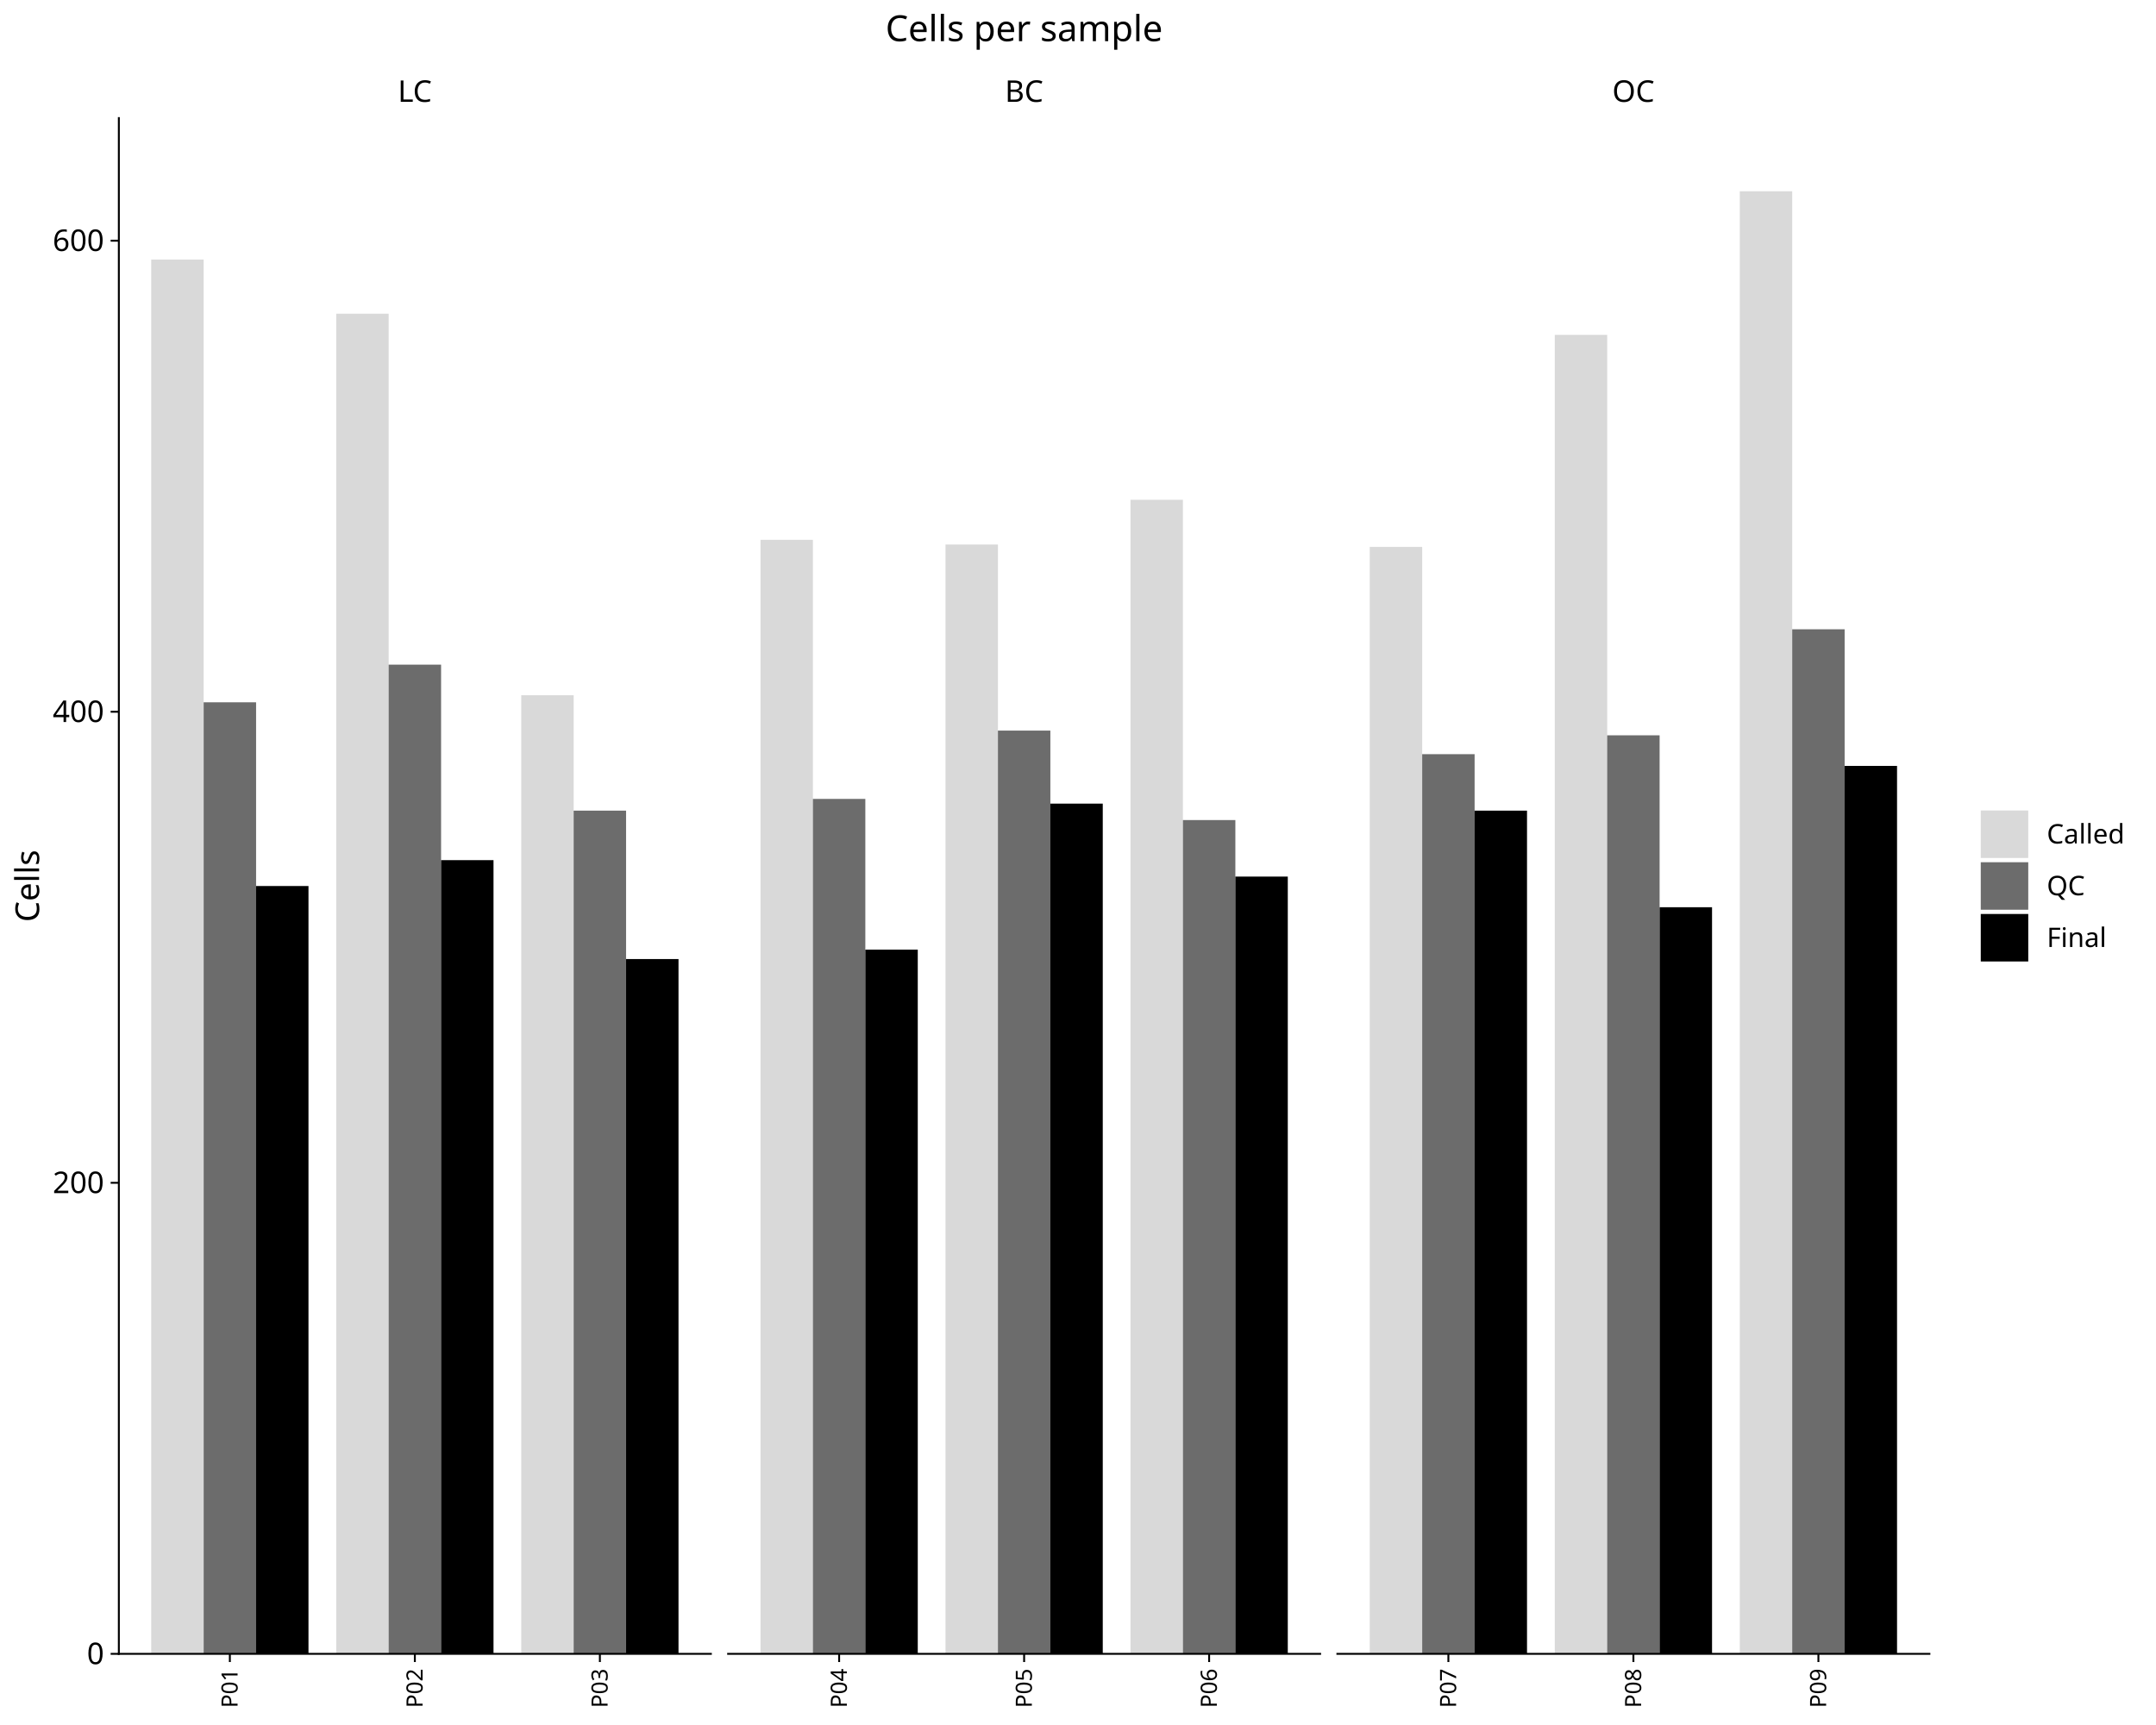
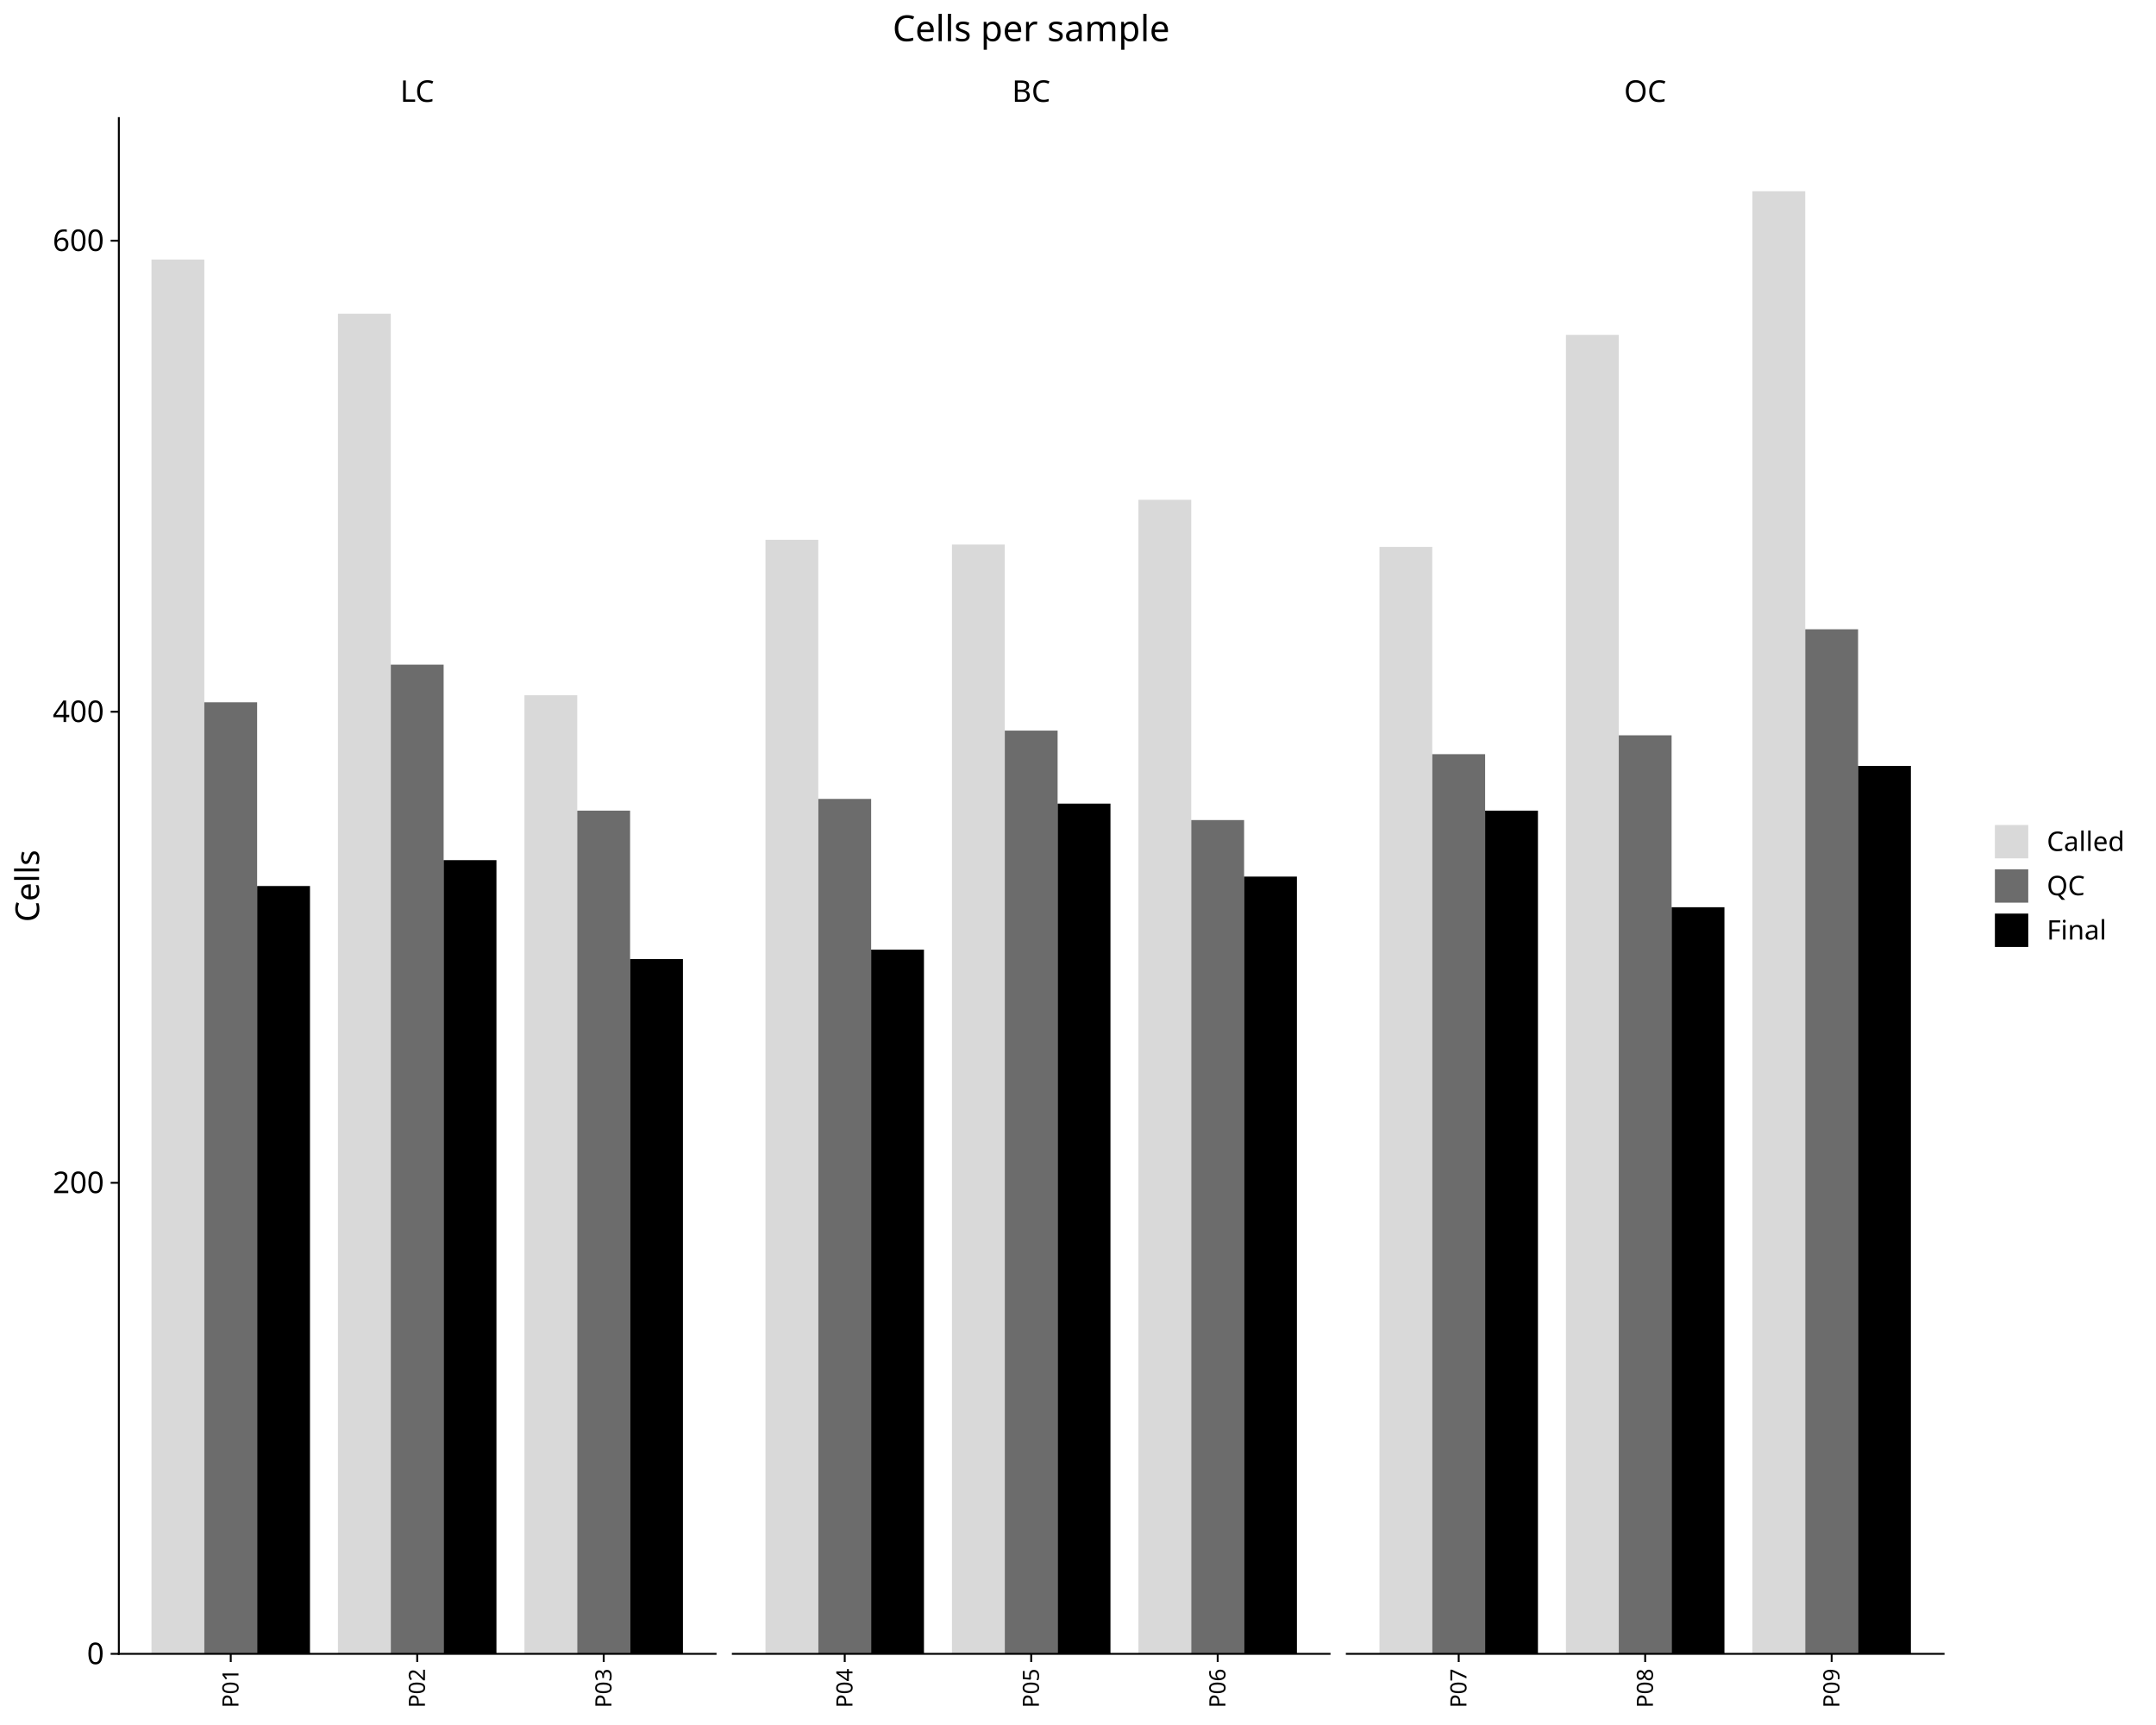
<svg xmlns="http://www.w3.org/2000/svg" class="svglite" data-engine-version="2.0" width="720.00pt" height="576.00pt" viewBox="0 0 720.00 576.00">
  <defs>
    <style type="text/css">
    .svglite line, .svglite polyline, .svglite polygon, .svglite path, .svglite rect, .svglite circle {
      fill: none;
      stroke: #000000;
      stroke-linecap: round;
      stroke-linejoin: round;
      stroke-miterlimit: 10.00;
    }
  </style>
  </defs>
  <rect width="100%" height="100%" style="stroke: none; fill: #FFFFFF;" />
  <defs>
    <clipPath id="cpMC4wMHw3MjAuMDB8MC4wMHw1NzYuMDA=">
      <rect x="0.00" y="0.00" width="720.00" height="576.00" />
    </clipPath>
  </defs>
  <g clip-path="url(#cpMC4wMHw3MjAuMDB8MC4wMHw1NzYuMDA=)">
    <rect x="0.00" y="0.00" width="720.00" height="576.00" style="stroke-width: 1.07; stroke: #FFFFFF; fill: #FFFFFF;" />
  </g>
  <defs>
-     <clipPath id="cpMzkuNjl8MjM3LjQwfDM5LjQzfDU1Mi4yNA==">
-       <rect x="39.69" y="39.43" width="197.71" height="512.81" />
+     <clipPath id="cpMzkuNjl8MjM4Ljk3fDM5LjQzfDU1Mi4yNA==">
+       <rect x="39.69" y="39.43" width="199.28" height="512.81" />
    </clipPath>
  </defs>
-   <g clip-path="url(#cpMzkuNjl8MjM3LjQwfDM5LjQzfDU1Mi4yNA==)">
-     <rect x="39.69" y="39.43" width="197.71" height="512.81" style="stroke-width: 1.07; stroke: none; fill: #FFFFFF;" />
-     <rect x="50.50" y="86.66" width="17.51" height="465.58" style="stroke-width: 1.07; stroke: none; stroke-linecap: butt; stroke-linejoin: miter; fill: #D9D9D9;" />
-     <rect x="112.29" y="104.75" width="17.51" height="447.49" style="stroke-width: 1.07; stroke: none; stroke-linecap: butt; stroke-linejoin: miter; fill: #D9D9D9;" />
-     <rect x="174.07" y="232.15" width="17.51" height="320.09" style="stroke-width: 1.07; stroke: none; stroke-linecap: butt; stroke-linejoin: miter; fill: #D9D9D9;" />
-     <rect x="68.01" y="234.51" width="17.51" height="317.73" style="stroke-width: 1.07; stroke: none; stroke-linecap: butt; stroke-linejoin: miter; fill: #6C6C6C;" />
-     <rect x="129.79" y="221.93" width="17.51" height="330.31" style="stroke-width: 1.07; stroke: none; stroke-linecap: butt; stroke-linejoin: miter; fill: #6C6C6C;" />
-     <rect x="191.57" y="270.69" width="17.51" height="281.55" style="stroke-width: 1.07; stroke: none; stroke-linecap: butt; stroke-linejoin: miter; fill: #6C6C6C;" />
-     <rect x="85.51" y="295.86" width="17.51" height="256.38" style="stroke-width: 1.07; stroke: none; stroke-linecap: butt; stroke-linejoin: miter; fill: #000000;" />
-     <rect x="147.30" y="287.21" width="17.51" height="265.04" style="stroke-width: 1.07; stroke: none; stroke-linecap: butt; stroke-linejoin: miter; fill: #000000;" />
-     <rect x="209.08" y="320.24" width="17.51" height="232.00" style="stroke-width: 1.07; stroke: none; stroke-linecap: butt; stroke-linejoin: miter; fill: #000000;" />
+   <g clip-path="url(#cpMzkuNjl8MjM4Ljk3fDM5LjQzfDU1Mi4yNA==)">
+     <rect x="39.69" y="39.43" width="199.28" height="512.81" style="stroke-width: 1.07; stroke: none; fill: #FFFFFF;" />
+     <rect x="50.59" y="86.66" width="17.64" height="465.58" style="stroke-width: 1.07; stroke: none; stroke-linecap: butt; stroke-linejoin: miter; fill: #D9D9D9;" />
+     <rect x="112.86" y="104.75" width="17.64" height="447.49" style="stroke-width: 1.07; stroke: none; stroke-linecap: butt; stroke-linejoin: miter; fill: #D9D9D9;" />
+     <rect x="175.14" y="232.15" width="17.64" height="320.09" style="stroke-width: 1.07; stroke: none; stroke-linecap: butt; stroke-linejoin: miter; fill: #D9D9D9;" />
+     <rect x="68.23" y="234.51" width="17.64" height="317.73" style="stroke-width: 1.07; stroke: none; stroke-linecap: butt; stroke-linejoin: miter; fill: #6C6C6C;" />
+     <rect x="130.51" y="221.93" width="17.64" height="330.31" style="stroke-width: 1.07; stroke: none; stroke-linecap: butt; stroke-linejoin: miter; fill: #6C6C6C;" />
+     <rect x="192.78" y="270.69" width="17.64" height="281.55" style="stroke-width: 1.07; stroke: none; stroke-linecap: butt; stroke-linejoin: miter; fill: #6C6C6C;" />
+     <rect x="85.88" y="295.86" width="17.64" height="256.38" style="stroke-width: 1.07; stroke: none; stroke-linecap: butt; stroke-linejoin: miter; fill: #000000;" />
+     <rect x="148.15" y="287.21" width="17.64" height="265.04" style="stroke-width: 1.07; stroke: none; stroke-linecap: butt; stroke-linejoin: miter; fill: #000000;" />
+     <rect x="210.43" y="320.24" width="17.64" height="232.00" style="stroke-width: 1.07; stroke: none; stroke-linecap: butt; stroke-linejoin: miter; fill: #000000;" />
  </g>
  <g clip-path="url(#cpMC4wMHw3MjAuMDB8MC4wMHw1NzYuMDA=)">
</g>
  <defs>
-     <clipPath id="cpMjQzLjE2fDQ0MC44NnwzOS40M3w1NTIuMjQ=">
-       <rect x="243.16" y="39.43" width="197.71" height="512.81" />
+     <clipPath id="cpMjQ0LjczfDQ0NC4wMXwzOS40M3w1NTIuMjQ=">
+       <rect x="244.73" y="39.43" width="199.28" height="512.81" />
    </clipPath>
  </defs>
-   <g clip-path="url(#cpMjQzLjE2fDQ0MC44NnwzOS40M3w1NTIuMjQ=)">
-     <rect x="243.16" y="39.43" width="197.71" height="512.81" style="stroke-width: 1.07; stroke: none; fill: #FFFFFF;" />
-     <rect x="253.97" y="180.25" width="17.51" height="371.99" style="stroke-width: 1.07; stroke: none; stroke-linecap: butt; stroke-linejoin: miter; fill: #D9D9D9;" />
-     <rect x="315.75" y="181.82" width="17.51" height="370.42" style="stroke-width: 1.07; stroke: none; stroke-linecap: butt; stroke-linejoin: miter; fill: #D9D9D9;" />
-     <rect x="377.53" y="166.88" width="17.51" height="385.36" style="stroke-width: 1.07; stroke: none; stroke-linecap: butt; stroke-linejoin: miter; fill: #D9D9D9;" />
-     <rect x="271.47" y="266.76" width="17.51" height="285.48" style="stroke-width: 1.07; stroke: none; stroke-linecap: butt; stroke-linejoin: miter; fill: #6C6C6C;" />
-     <rect x="333.26" y="243.95" width="17.51" height="308.29" style="stroke-width: 1.07; stroke: none; stroke-linecap: butt; stroke-linejoin: miter; fill: #6C6C6C;" />
-     <rect x="395.04" y="273.84" width="17.51" height="278.41" style="stroke-width: 1.07; stroke: none; stroke-linecap: butt; stroke-linejoin: miter; fill: #6C6C6C;" />
-     <rect x="288.98" y="317.09" width="17.51" height="235.15" style="stroke-width: 1.07; stroke: none; stroke-linecap: butt; stroke-linejoin: miter; fill: #000000;" />
-     <rect x="350.76" y="268.33" width="17.51" height="283.91" style="stroke-width: 1.07; stroke: none; stroke-linecap: butt; stroke-linejoin: miter; fill: #000000;" />
-     <rect x="412.55" y="292.71" width="17.51" height="259.53" style="stroke-width: 1.07; stroke: none; stroke-linecap: butt; stroke-linejoin: miter; fill: #000000;" />
+   <g clip-path="url(#cpMjQ0LjczfDQ0NC4wMXwzOS40M3w1NTIuMjQ=)">
+     <rect x="244.73" y="39.43" width="199.28" height="512.81" style="stroke-width: 1.07; stroke: none; fill: #FFFFFF;" />
+     <rect x="255.63" y="180.25" width="17.64" height="371.99" style="stroke-width: 1.07; stroke: none; stroke-linecap: butt; stroke-linejoin: miter; fill: #D9D9D9;" />
+     <rect x="317.91" y="181.82" width="17.64" height="370.42" style="stroke-width: 1.07; stroke: none; stroke-linecap: butt; stroke-linejoin: miter; fill: #D9D9D9;" />
+     <rect x="380.18" y="166.88" width="17.64" height="385.36" style="stroke-width: 1.07; stroke: none; stroke-linecap: butt; stroke-linejoin: miter; fill: #D9D9D9;" />
+     <rect x="273.28" y="266.76" width="17.64" height="285.48" style="stroke-width: 1.07; stroke: none; stroke-linecap: butt; stroke-linejoin: miter; fill: #6C6C6C;" />
+     <rect x="335.55" y="243.95" width="17.64" height="308.29" style="stroke-width: 1.07; stroke: none; stroke-linecap: butt; stroke-linejoin: miter; fill: #6C6C6C;" />
+     <rect x="397.83" y="273.84" width="17.64" height="278.41" style="stroke-width: 1.07; stroke: none; stroke-linecap: butt; stroke-linejoin: miter; fill: #6C6C6C;" />
+     <rect x="290.92" y="317.09" width="17.64" height="235.15" style="stroke-width: 1.07; stroke: none; stroke-linecap: butt; stroke-linejoin: miter; fill: #000000;" />
+     <rect x="353.20" y="268.33" width="17.64" height="283.91" style="stroke-width: 1.07; stroke: none; stroke-linecap: butt; stroke-linejoin: miter; fill: #000000;" />
+     <rect x="415.47" y="292.71" width="17.64" height="259.53" style="stroke-width: 1.07; stroke: none; stroke-linecap: butt; stroke-linejoin: miter; fill: #000000;" />
  </g>
  <g clip-path="url(#cpMC4wMHw3MjAuMDB8MC4wMHw1NzYuMDA=)">
</g>
  <defs>
-     <clipPath id="cpNDQ2LjYyfDY0NC4zM3wzOS40M3w1NTIuMjQ=">
-       <rect x="446.62" y="39.43" width="197.71" height="512.81" />
+     <clipPath id="cpNDQ5Ljc3fDY0OS4wNnwzOS40M3w1NTIuMjQ=">
+       <rect x="449.77" y="39.43" width="199.28" height="512.81" />
    </clipPath>
  </defs>
-   <g clip-path="url(#cpNDQ2LjYyfDY0NC4zM3wzOS40M3w1NTIuMjQ=)">
-     <rect x="446.62" y="39.43" width="197.71" height="512.81" style="stroke-width: 1.07; stroke: none; fill: #FFFFFF;" />
-     <rect x="457.43" y="182.61" width="17.51" height="369.63" style="stroke-width: 1.07; stroke: none; stroke-linecap: butt; stroke-linejoin: miter; fill: #D9D9D9;" />
-     <rect x="519.22" y="111.83" width="17.51" height="440.42" style="stroke-width: 1.07; stroke: none; stroke-linecap: butt; stroke-linejoin: miter; fill: #D9D9D9;" />
-     <rect x="581.00" y="63.85" width="17.51" height="488.39" style="stroke-width: 1.07; stroke: none; stroke-linecap: butt; stroke-linejoin: miter; fill: #D9D9D9;" />
-     <rect x="474.94" y="251.82" width="17.51" height="300.43" style="stroke-width: 1.07; stroke: none; stroke-linecap: butt; stroke-linejoin: miter; fill: #6C6C6C;" />
-     <rect x="536.72" y="245.52" width="17.51" height="306.72" style="stroke-width: 1.07; stroke: none; stroke-linecap: butt; stroke-linejoin: miter; fill: #6C6C6C;" />
-     <rect x="598.51" y="210.13" width="17.51" height="342.11" style="stroke-width: 1.07; stroke: none; stroke-linecap: butt; stroke-linejoin: miter; fill: #6C6C6C;" />
-     <rect x="492.44" y="270.69" width="17.51" height="281.55" style="stroke-width: 1.07; stroke: none; stroke-linecap: butt; stroke-linejoin: miter; fill: #000000;" />
-     <rect x="554.23" y="302.94" width="17.51" height="249.31" style="stroke-width: 1.07; stroke: none; stroke-linecap: butt; stroke-linejoin: miter; fill: #000000;" />
-     <rect x="616.01" y="255.75" width="17.51" height="296.49" style="stroke-width: 1.07; stroke: none; stroke-linecap: butt; stroke-linejoin: miter; fill: #000000;" />
+   <g clip-path="url(#cpNDQ5Ljc3fDY0OS4wNnwzOS40M3w1NTIuMjQ=)">
+     <rect x="449.77" y="39.43" width="199.28" height="512.81" style="stroke-width: 1.07; stroke: none; fill: #FFFFFF;" />
+     <rect x="460.67" y="182.61" width="17.64" height="369.63" style="stroke-width: 1.07; stroke: none; stroke-linecap: butt; stroke-linejoin: miter; fill: #D9D9D9;" />
+     <rect x="522.95" y="111.83" width="17.64" height="440.42" style="stroke-width: 1.07; stroke: none; stroke-linecap: butt; stroke-linejoin: miter; fill: #D9D9D9;" />
+     <rect x="585.22" y="63.85" width="17.64" height="488.39" style="stroke-width: 1.07; stroke: none; stroke-linecap: butt; stroke-linejoin: miter; fill: #D9D9D9;" />
+     <rect x="478.32" y="251.82" width="17.64" height="300.43" style="stroke-width: 1.07; stroke: none; stroke-linecap: butt; stroke-linejoin: miter; fill: #6C6C6C;" />
+     <rect x="540.59" y="245.52" width="17.64" height="306.72" style="stroke-width: 1.07; stroke: none; stroke-linecap: butt; stroke-linejoin: miter; fill: #6C6C6C;" />
+     <rect x="602.87" y="210.13" width="17.64" height="342.11" style="stroke-width: 1.07; stroke: none; stroke-linecap: butt; stroke-linejoin: miter; fill: #6C6C6C;" />
+     <rect x="495.96" y="270.69" width="17.64" height="281.55" style="stroke-width: 1.07; stroke: none; stroke-linecap: butt; stroke-linejoin: miter; fill: #000000;" />
+     <rect x="558.24" y="302.94" width="17.64" height="249.31" style="stroke-width: 1.07; stroke: none; stroke-linecap: butt; stroke-linejoin: miter; fill: #000000;" />
+     <rect x="620.51" y="255.75" width="17.64" height="296.49" style="stroke-width: 1.07; stroke: none; stroke-linecap: butt; stroke-linejoin: miter; fill: #000000;" />
  </g>
  <g clip-path="url(#cpMC4wMHw3MjAuMDB8MC4wMHw1NzYuMDA=)">
</g>
  <defs>
-     <clipPath id="cpMzkuNjl8MjM3LjQwfDIxLjcxfDM5LjQz">
-       <rect x="39.69" y="21.71" width="197.71" height="17.73" />
+     <clipPath id="cpMzkuNjl8MjM4Ljk3fDIxLjcxfDM5LjQz">
+       <rect x="39.69" y="21.71" width="199.28" height="17.73" />
    </clipPath>
  </defs>
-   <g clip-path="url(#cpMzkuNjl8MjM3LjQwfDIxLjcxfDM5LjQz)">
-     <text x="138.54" y="34.01" text-anchor="middle" style="font-size: 10.00px; font-family: sans;" textLength="12.79px" lengthAdjust="spacingAndGlyphs">LC</text>
+   <g clip-path="url(#cpMzkuNjl8MjM4Ljk3fDIxLjcxfDM5LjQz)">
+     <text x="139.33" y="34.01" text-anchor="middle" style="font-size: 10.00px; font-family: sans;" textLength="12.79px" lengthAdjust="spacingAndGlyphs">LC</text>
  </g>
  <g clip-path="url(#cpMC4wMHw3MjAuMDB8MC4wMHw1NzYuMDA=)">
</g>
  <defs>
-     <clipPath id="cpMjQzLjE2fDQ0MC44NnwyMS43MXwzOS40Mw==">
-       <rect x="243.16" y="21.71" width="197.71" height="17.73" />
+     <clipPath id="cpMjQ0LjczfDQ0NC4wMXwyMS43MXwzOS40Mw==">
+       <rect x="244.73" y="21.71" width="199.28" height="17.73" />
    </clipPath>
  </defs>
-   <g clip-path="url(#cpMjQzLjE2fDQ0MC44NnwyMS43MXwzOS40Mw==)">
-     <text x="342.01" y="34.01" text-anchor="middle" style="font-size: 10.00px; font-family: sans;" textLength="13.90px" lengthAdjust="spacingAndGlyphs">BC</text>
+   <g clip-path="url(#cpMjQ0LjczfDQ0NC4wMXwyMS43MXwzOS40Mw==)">
+     <text x="344.37" y="34.01" text-anchor="middle" style="font-size: 10.00px; font-family: sans;" textLength="13.90px" lengthAdjust="spacingAndGlyphs">BC</text>
  </g>
  <g clip-path="url(#cpMC4wMHw3MjAuMDB8MC4wMHw1NzYuMDA=)">
</g>
  <defs>
-     <clipPath id="cpNDQ2LjYyfDY0NC4zM3wyMS43MXwzOS40Mw==">
-       <rect x="446.62" y="21.71" width="197.71" height="17.73" />
+     <clipPath id="cpNDQ5Ljc3fDY0OS4wNnwyMS43MXwzOS40Mw==">
+       <rect x="449.77" y="21.71" width="199.28" height="17.73" />
    </clipPath>
  </defs>
-   <g clip-path="url(#cpNDQ2LjYyfDY0NC4zM3wyMS43MXwzOS40Mw==)">
-     <text x="545.48" y="34.01" text-anchor="middle" style="font-size: 10.00px; font-family: sans;" textLength="15.01px" lengthAdjust="spacingAndGlyphs">OC</text>
+   <g clip-path="url(#cpNDQ5Ljc3fDY0OS4wNnwyMS43MXwzOS40Mw==)">
+     <text x="549.41" y="34.01" text-anchor="middle" style="font-size: 10.00px; font-family: sans;" textLength="15.01px" lengthAdjust="spacingAndGlyphs">OC</text>
  </g>
  <g clip-path="url(#cpMC4wMHw3MjAuMDB8MC4wMHw1NzYuMDA=)">
-     <polyline points="39.69,552.24 237.40,552.24 " style="stroke-width: 0.64; stroke-linecap: square;" />
-     <polyline points="76.76,554.98 76.76,552.24 " style="stroke-width: 0.64; stroke-linecap: butt;" />
-     <polyline points="138.54,554.98 138.54,552.24 " style="stroke-width: 0.64; stroke-linecap: butt;" />
-     <polyline points="200.33,554.98 200.33,552.24 " style="stroke-width: 0.64; stroke-linecap: butt;" />
-     <text transform="translate(79.34,557.17) rotate(-90)" text-anchor="end" style="font-size: 7.50px; font-family: sans;" textLength="13.35px" lengthAdjust="spacingAndGlyphs">P01</text>
-     <text transform="translate(141.12,557.17) rotate(-90)" text-anchor="end" style="font-size: 7.50px; font-family: sans;" textLength="13.35px" lengthAdjust="spacingAndGlyphs">P02</text>
-     <text transform="translate(202.91,557.17) rotate(-90)" text-anchor="end" style="font-size: 7.50px; font-family: sans;" textLength="13.35px" lengthAdjust="spacingAndGlyphs">P03</text>
-     <polyline points="243.16,552.24 440.86,552.24 " style="stroke-width: 0.64; stroke-linecap: square;" />
-     <polyline points="280.23,554.98 280.23,552.24 " style="stroke-width: 0.64; stroke-linecap: butt;" />
-     <polyline points="342.01,554.98 342.01,552.24 " style="stroke-width: 0.64; stroke-linecap: butt;" />
-     <polyline points="403.79,554.98 403.79,552.24 " style="stroke-width: 0.64; stroke-linecap: butt;" />
-     <text transform="translate(282.81,557.17) rotate(-90)" text-anchor="end" style="font-size: 7.50px; font-family: sans;" textLength="13.35px" lengthAdjust="spacingAndGlyphs">P04</text>
-     <text transform="translate(344.59,557.17) rotate(-90)" text-anchor="end" style="font-size: 7.50px; font-family: sans;" textLength="13.35px" lengthAdjust="spacingAndGlyphs">P05</text>
-     <text transform="translate(406.37,557.17) rotate(-90)" text-anchor="end" style="font-size: 7.50px; font-family: sans;" textLength="13.35px" lengthAdjust="spacingAndGlyphs">P06</text>
-     <polyline points="446.62,552.24 644.33,552.24 " style="stroke-width: 0.64; stroke-linecap: square;" />
-     <polyline points="483.69,554.98 483.69,552.24 " style="stroke-width: 0.64; stroke-linecap: butt;" />
-     <polyline points="545.48,554.98 545.48,552.24 " style="stroke-width: 0.64; stroke-linecap: butt;" />
-     <polyline points="607.26,554.98 607.26,552.24 " style="stroke-width: 0.64; stroke-linecap: butt;" />
-     <text transform="translate(486.27,557.17) rotate(-90)" text-anchor="end" style="font-size: 7.50px; font-family: sans;" textLength="13.35px" lengthAdjust="spacingAndGlyphs">P07</text>
-     <text transform="translate(548.06,557.17) rotate(-90)" text-anchor="end" style="font-size: 7.50px; font-family: sans;" textLength="13.35px" lengthAdjust="spacingAndGlyphs">P08</text>
-     <text transform="translate(609.84,557.17) rotate(-90)" text-anchor="end" style="font-size: 7.50px; font-family: sans;" textLength="13.35px" lengthAdjust="spacingAndGlyphs">P09</text>
+     <polyline points="39.69,552.24 238.97,552.24 " style="stroke-width: 0.64; stroke-linecap: square;" />
+     <polyline points="77.06,554.98 77.06,552.24 " style="stroke-width: 0.64; stroke-linecap: butt;" />
+     <polyline points="139.33,554.98 139.33,552.24 " style="stroke-width: 0.64; stroke-linecap: butt;" />
+     <polyline points="201.61,554.98 201.61,552.24 " style="stroke-width: 0.64; stroke-linecap: butt;" />
+     <text transform="translate(79.64,557.17) rotate(-90)" text-anchor="end" style="font-size: 7.50px; font-family: sans;" textLength="13.35px" lengthAdjust="spacingAndGlyphs">P01</text>
+     <text transform="translate(141.91,557.17) rotate(-90)" text-anchor="end" style="font-size: 7.50px; font-family: sans;" textLength="13.35px" lengthAdjust="spacingAndGlyphs">P02</text>
+     <text transform="translate(204.19,557.17) rotate(-90)" text-anchor="end" style="font-size: 7.50px; font-family: sans;" textLength="13.35px" lengthAdjust="spacingAndGlyphs">P03</text>
+     <polyline points="244.73,552.24 444.01,552.24 " style="stroke-width: 0.64; stroke-linecap: square;" />
+     <polyline points="282.10,554.98 282.10,552.24 " style="stroke-width: 0.64; stroke-linecap: butt;" />
+     <polyline points="344.37,554.98 344.37,552.24 " style="stroke-width: 0.64; stroke-linecap: butt;" />
+     <polyline points="406.65,554.98 406.65,552.24 " style="stroke-width: 0.64; stroke-linecap: butt;" />
+     <text transform="translate(284.68,557.17) rotate(-90)" text-anchor="end" style="font-size: 7.50px; font-family: sans;" textLength="13.35px" lengthAdjust="spacingAndGlyphs">P04</text>
+     <text transform="translate(346.95,557.17) rotate(-90)" text-anchor="end" style="font-size: 7.50px; font-family: sans;" textLength="13.35px" lengthAdjust="spacingAndGlyphs">P05</text>
+     <text transform="translate(409.23,557.17) rotate(-90)" text-anchor="end" style="font-size: 7.50px; font-family: sans;" textLength="13.35px" lengthAdjust="spacingAndGlyphs">P06</text>
+     <polyline points="449.77,552.24 649.06,552.24 " style="stroke-width: 0.64; stroke-linecap: square;" />
+     <polyline points="487.14,554.98 487.14,552.24 " style="stroke-width: 0.64; stroke-linecap: butt;" />
+     <polyline points="549.41,554.98 549.41,552.24 " style="stroke-width: 0.64; stroke-linecap: butt;" />
+     <polyline points="611.69,554.98 611.69,552.24 " style="stroke-width: 0.64; stroke-linecap: butt;" />
+     <text transform="translate(489.72,557.17) rotate(-90)" text-anchor="end" style="font-size: 7.50px; font-family: sans;" textLength="13.35px" lengthAdjust="spacingAndGlyphs">P07</text>
+     <text transform="translate(552.00,557.17) rotate(-90)" text-anchor="end" style="font-size: 7.50px; font-family: sans;" textLength="13.35px" lengthAdjust="spacingAndGlyphs">P08</text>
+     <text transform="translate(614.27,557.17) rotate(-90)" text-anchor="end" style="font-size: 7.50px; font-family: sans;" textLength="13.35px" lengthAdjust="spacingAndGlyphs">P09</text>
    <polyline points="39.69,552.24 39.69,39.43 " style="stroke-width: 0.64; stroke-linecap: square;" />
    <text x="34.76" y="555.68" text-anchor="end" style="font-size: 10.00px; font-family: sans;" textLength="5.56px" lengthAdjust="spacingAndGlyphs">0</text>
    <text x="34.76" y="398.39" text-anchor="end" style="font-size: 10.00px; font-family: sans;" textLength="16.69px" lengthAdjust="spacingAndGlyphs">200</text>
    <text x="34.76" y="241.10" text-anchor="end" style="font-size: 10.00px; font-family: sans;" textLength="16.69px" lengthAdjust="spacingAndGlyphs">400</text>
    <text x="34.76" y="83.81" text-anchor="end" style="font-size: 10.00px; font-family: sans;" textLength="16.69px" lengthAdjust="spacingAndGlyphs">600</text>
    <polyline points="36.95,552.24 39.69,552.24 " style="stroke-width: 0.64; stroke-linecap: butt;" />
    <polyline points="36.95,394.95 39.69,394.95 " style="stroke-width: 0.64; stroke-linecap: butt;" />
    <polyline points="36.95,237.66 39.69,237.66 " style="stroke-width: 0.64; stroke-linecap: butt;" />
    <polyline points="36.95,80.37 39.69,80.37 " style="stroke-width: 0.64; stroke-linecap: butt;" />
    <text transform="translate(13.05,295.84) rotate(-90)" text-anchor="middle" style="font-size: 11.00px; font-family: sans;" textLength="24.45px" lengthAdjust="spacingAndGlyphs">Cells</text>
-     <rect x="655.29" y="264.44" width="59.23" height="62.80" style="stroke-width: 1.07; stroke: none; fill: #FFFFFF;" />
-     <rect x="660.77" y="269.92" width="17.28" height="17.28" style="stroke-width: 1.07; stroke: none; fill: #FFFFFF;" />
-     <rect x="661.48" y="270.63" width="15.86" height="15.86" style="stroke-width: 1.07; stroke: none; stroke-linecap: butt; stroke-linejoin: miter; fill: #D9D9D9;" />
-     <rect x="660.77" y="287.20" width="17.28" height="17.28" style="stroke-width: 1.07; stroke: none; fill: #FFFFFF;" />
-     <rect x="661.48" y="287.91" width="15.86" height="15.86" style="stroke-width: 1.07; stroke: none; stroke-linecap: butt; stroke-linejoin: miter; fill: #6C6C6C;" />
-     <rect x="660.77" y="304.48" width="17.28" height="17.28" style="stroke-width: 1.07; stroke: none; fill: #FFFFFF;" />
-     <rect x="661.48" y="305.19" width="15.86" height="15.86" style="stroke-width: 1.07; stroke: none; stroke-linecap: butt; stroke-linejoin: miter; fill: #000000;" />
-     <text x="683.53" y="281.65" style="font-size: 9.00px; font-family: sans;" textLength="25.52px" lengthAdjust="spacingAndGlyphs">Called</text>
+     <rect x="660.01" y="269.29" width="54.51" height="53.10" style="stroke-width: 1.07; stroke: none; fill: #FFFFFF;" />
+     <rect x="665.49" y="274.77" width="12.55" height="12.55" style="stroke-width: 1.07; stroke: none; fill: #FFFFFF;" />
+     <rect x="666.20" y="275.48" width="11.14" height="11.14" style="stroke-width: 1.07; stroke: none; stroke-linecap: butt; stroke-linejoin: miter; fill: #D9D9D9;" />
+     <rect x="665.49" y="289.56" width="12.55" height="12.55" style="stroke-width: 1.07; stroke: none; fill: #FFFFFF;" />
+     <rect x="666.20" y="290.27" width="11.14" height="11.14" style="stroke-width: 1.07; stroke: none; stroke-linecap: butt; stroke-linejoin: miter; fill: #6C6C6C;" />
+     <rect x="665.49" y="304.36" width="12.55" height="12.55" style="stroke-width: 1.07; stroke: none; fill: #FFFFFF;" />
+     <rect x="666.20" y="305.06" width="11.14" height="11.14" style="stroke-width: 1.07; stroke: none; stroke-linecap: butt; stroke-linejoin: miter; fill: #000000;" />
+     <text x="683.53" y="284.14" style="font-size: 9.00px; font-family: sans;" textLength="25.52px" lengthAdjust="spacingAndGlyphs">Called</text>
    <text x="683.53" y="298.93" style="font-size: 9.00px; font-family: sans;" textLength="13.51px" lengthAdjust="spacingAndGlyphs">QC</text>
-     <text x="683.53" y="316.21" style="font-size: 9.00px; font-family: sans;" textLength="19.50px" lengthAdjust="spacingAndGlyphs">Final</text>
-     <text x="342.01" y="13.74" text-anchor="middle" style="font-size: 12.00px; font-family: sans;" textLength="89.38px" lengthAdjust="spacingAndGlyphs">Cells per sample</text>
+     <text x="683.53" y="313.73" style="font-size: 9.00px; font-family: sans;" textLength="19.50px" lengthAdjust="spacingAndGlyphs">Final</text>
+     <text x="344.37" y="13.74" text-anchor="middle" style="font-size: 12.00px; font-family: sans;" textLength="89.38px" lengthAdjust="spacingAndGlyphs">Cells per sample</text>
  </g>
</svg>
